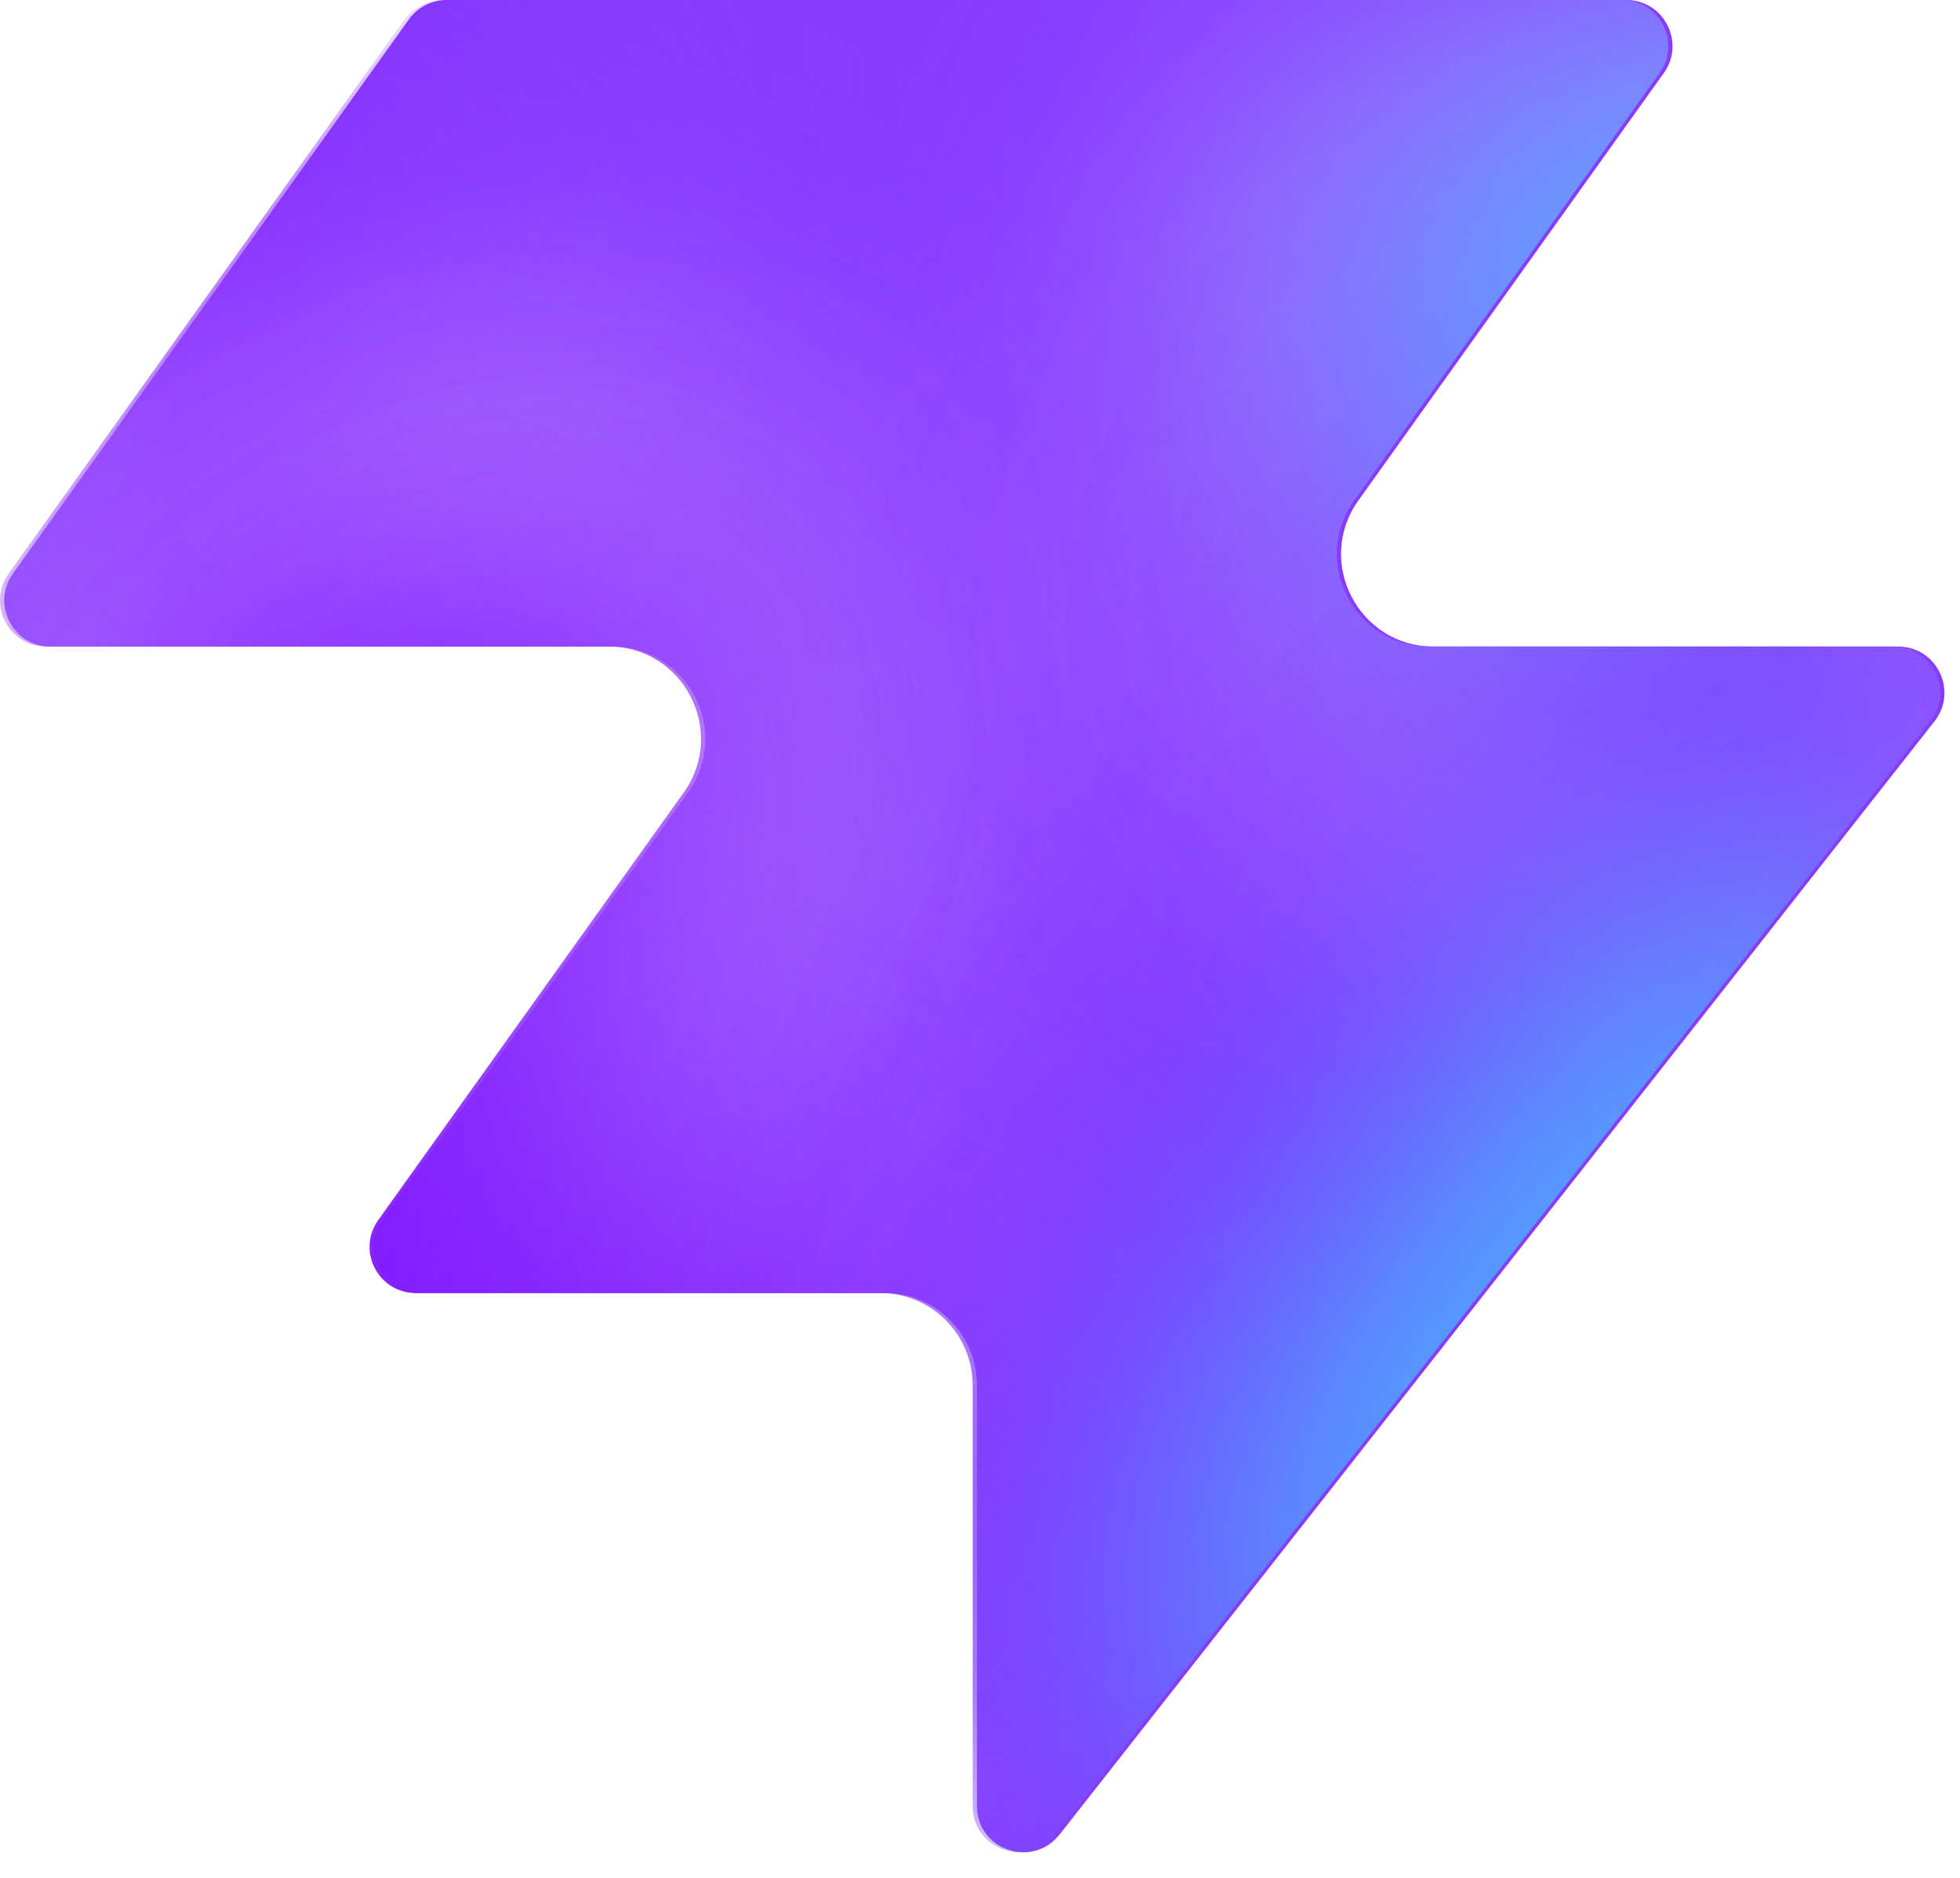
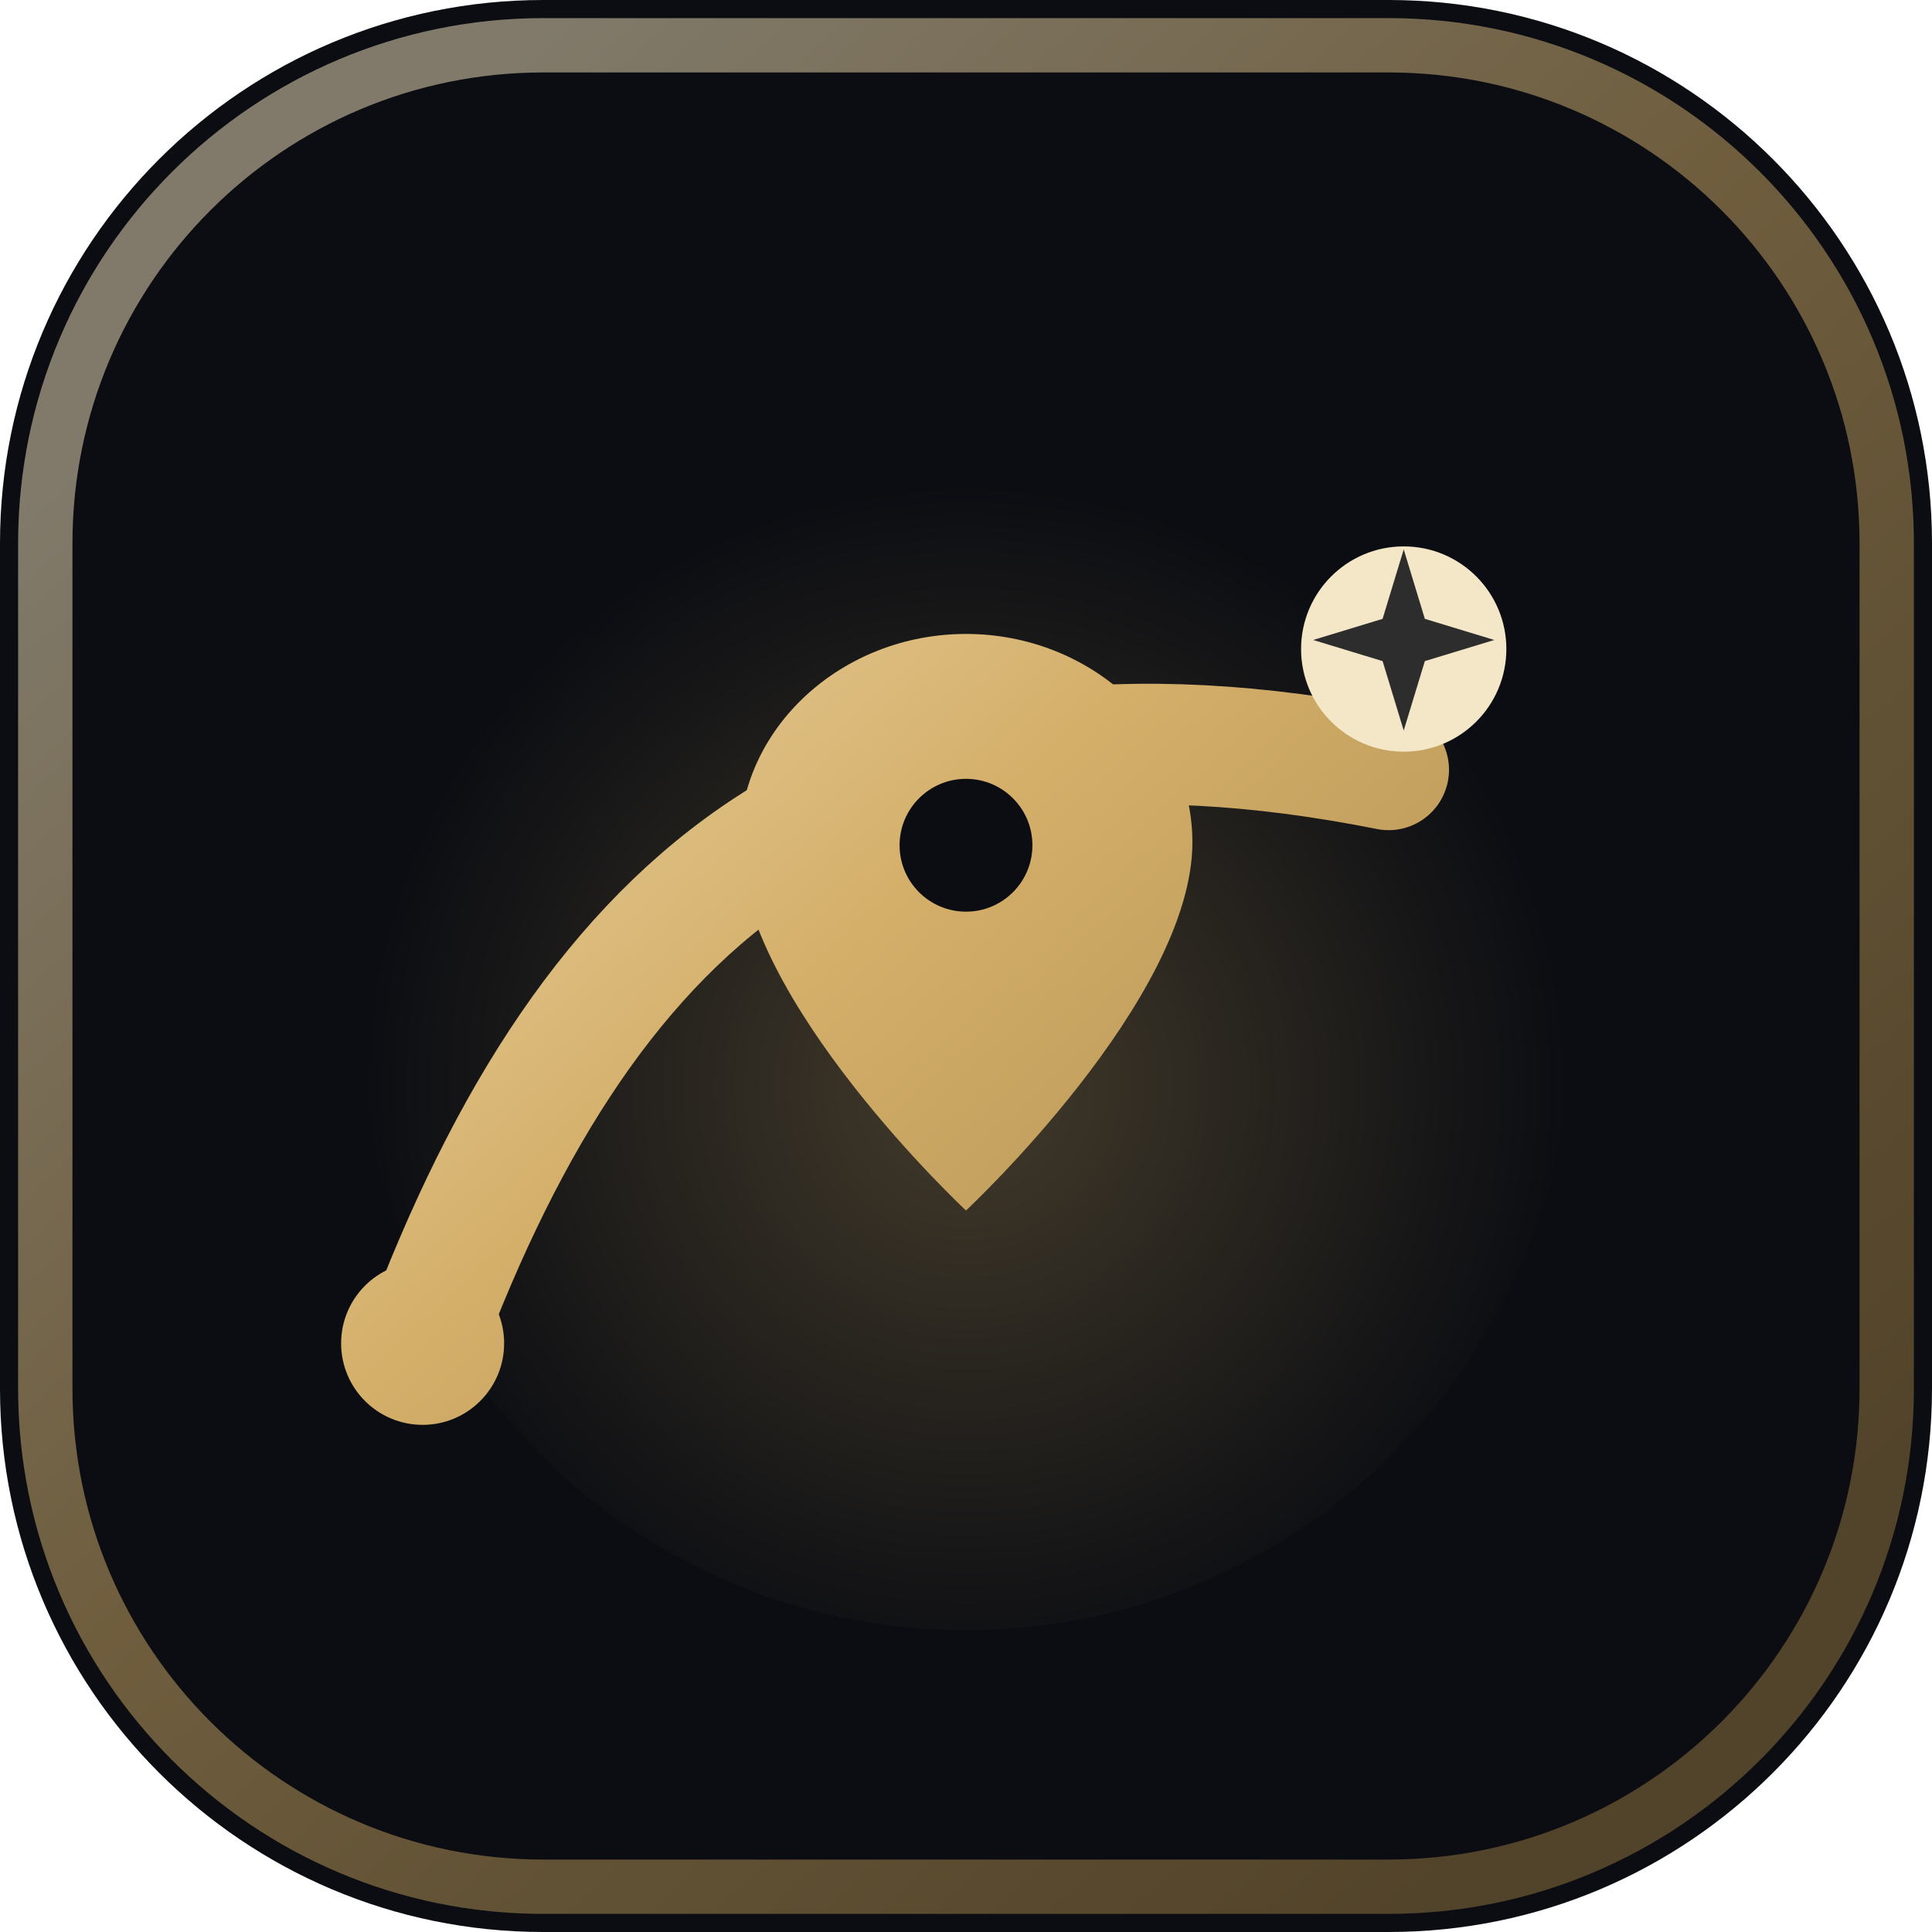
- <svg xmlns="http://www.w3.org/2000/svg" width="48" height="46" fill="none" viewBox="0 0 48 46">
-   <path fill="#863bff" d="M25.946 44.938c-.664.845-2.021.375-2.021-.698V33.937a2.26 2.26 0 0 0-2.262-2.262H10.287c-.92 0-1.456-1.04-.92-1.788l7.48-10.471c1.07-1.497 0-3.578-1.842-3.578H1.237c-.92 0-1.456-1.04-.92-1.788L10.013.474c.214-.297.556-.474.92-.474h28.894c.92 0 1.456 1.04.92 1.788l-7.48 10.471c-1.07 1.498 0 3.579 1.842 3.579h11.377c.943 0 1.473 1.088.89 1.83L25.947 44.94z" style="fill:#863bff;fill:color(display-p3 .525 .23 1);fill-opacity:1" />
-   <mask id="a" width="48" height="46" x="0" y="0" maskUnits="userSpaceOnUse" style="mask-type:alpha">
-     <path fill="#000" d="M25.842 44.938c-.664.844-2.021.375-2.021-.698V33.937a2.26 2.26 0 0 0-2.262-2.262H10.183c-.92 0-1.456-1.04-.92-1.788l7.48-10.471c1.07-1.498 0-3.579-1.842-3.579H1.133c-.92 0-1.456-1.04-.92-1.787L9.91.473c.214-.297.556-.474.92-.474h28.894c.92 0 1.456 1.04.92 1.788l-7.48 10.471c-1.07 1.498 0 3.578 1.842 3.578h11.377c.943 0 1.473 1.088.89 1.832L25.843 44.94z" style="fill:#000;fill-opacity:1" />
-   </mask>
-   <g mask="url(#a)">
-     <g filter="url(#b)">
-       <ellipse cx="5.508" cy="14.704" fill="#ede6ff" rx="5.508" ry="14.704" style="fill:#ede6ff;fill:color(display-p3 .927 .903 1);fill-opacity:1" transform="matrix(.00324 1 1 -.00324 -4.47 31.516)" />
-     </g>
-     <g filter="url(#c)">
-       <ellipse cx="10.399" cy="29.851" fill="#ede6ff" rx="10.399" ry="29.851" style="fill:#ede6ff;fill:color(display-p3 .927 .903 1);fill-opacity:1" transform="matrix(.00324 1 1 -.00324 -39.328 7.883)" />
-     </g>
-     <g filter="url(#d)">
-       <ellipse cx="5.508" cy="30.487" fill="#7e14ff" rx="5.508" ry="30.487" style="fill:#7e14ff;fill:color(display-p3 .492 .077 1);fill-opacity:1" transform="rotate(89.814 -25.913 -14.639)scale(1 -1)" />
-     </g>
-     <g filter="url(#e)">
-       <ellipse cx="5.508" cy="30.599" fill="#7e14ff" rx="5.508" ry="30.599" style="fill:#7e14ff;fill:color(display-p3 .492 .077 1);fill-opacity:1" transform="rotate(89.814 -32.644 -3.334)scale(1 -1)" />
-     </g>
-     <g filter="url(#f)">
-       <ellipse cx="5.508" cy="30.599" fill="#7e14ff" rx="5.508" ry="30.599" style="fill:#7e14ff;fill:color(display-p3 .492 .077 1);fill-opacity:1" transform="matrix(.00324 1 1 -.00324 -34.34 30.47)" />
-     </g>
-     <g filter="url(#g)">
-       <ellipse cx="14.072" cy="22.078" fill="#ede6ff" rx="14.072" ry="22.078" style="fill:#ede6ff;fill:color(display-p3 .927 .903 1);fill-opacity:1" transform="rotate(93.35 24.506 48.493)scale(-1 1)" />
-     </g>
-     <g filter="url(#h)">
-       <ellipse cx="3.47" cy="21.501" fill="#7e14ff" rx="3.47" ry="21.501" style="fill:#7e14ff;fill:color(display-p3 .492 .077 1);fill-opacity:1" transform="rotate(89.009 28.708 47.59)scale(-1 1)" />
-     </g>
-     <g filter="url(#i)">
-       <ellipse cx="3.47" cy="21.501" fill="#7e14ff" rx="3.47" ry="21.501" style="fill:#7e14ff;fill:color(display-p3 .492 .077 1);fill-opacity:1" transform="rotate(89.009 28.708 47.59)scale(-1 1)" />
-     </g>
-     <g filter="url(#j)">
-       <ellipse cx=".387" cy="8.972" fill="#7e14ff" rx="4.407" ry="29.108" style="fill:#7e14ff;fill:color(display-p3 .492 .077 1);fill-opacity:1" transform="rotate(39.51 .387 8.972)" />
-     </g>
-     <g filter="url(#k)">
-       <ellipse cx="47.523" cy="-6.092" fill="#7e14ff" rx="4.407" ry="29.108" style="fill:#7e14ff;fill:color(display-p3 .492 .077 1);fill-opacity:1" transform="rotate(37.892 47.523 -6.092)" />
-     </g>
-     <g filter="url(#l)">
-       <ellipse cx="41.412" cy="6.333" fill="#47bfff" rx="5.971" ry="9.665" style="fill:#47bfff;fill:color(display-p3 .28 .748 1);fill-opacity:1" transform="rotate(37.892 41.412 6.333)" />
-     </g>
-     <g filter="url(#m)">
-       <ellipse cx="-1.879" cy="38.332" fill="#7e14ff" rx="4.407" ry="29.108" style="fill:#7e14ff;fill:color(display-p3 .492 .077 1);fill-opacity:1" transform="rotate(37.892 -1.88 38.332)" />
-     </g>
-     <g filter="url(#n)">
-       <ellipse cx="-1.879" cy="38.332" fill="#7e14ff" rx="4.407" ry="29.108" style="fill:#7e14ff;fill:color(display-p3 .492 .077 1);fill-opacity:1" transform="rotate(37.892 -1.88 38.332)" />
-     </g>
-     <g filter="url(#o)">
-       <ellipse cx="35.651" cy="29.907" fill="#7e14ff" rx="4.407" ry="29.108" style="fill:#7e14ff;fill:color(display-p3 .492 .077 1);fill-opacity:1" transform="rotate(37.892 35.651 29.907)" />
-     </g>
-     <g filter="url(#p)">
-       <ellipse cx="38.418" cy="32.4" fill="#47bfff" rx="5.971" ry="15.297" style="fill:#47bfff;fill:color(display-p3 .28 .748 1);fill-opacity:1" transform="rotate(37.892 38.418 32.4)" />
-     </g>
-   </g>
+ <svg xmlns="http://www.w3.org/2000/svg" viewBox="0 0 32 32" role="img" aria-label="Smart Travel">
  <defs>
-     <filter id="b" width="60.045" height="41.654" x="-19.77" y="16.149" color-interpolation-filters="sRGB" filterUnits="userSpaceOnUse">
-       <feFlood flood-opacity="0" result="BackgroundImageFix" />
-       <feBlend in="SourceGraphic" in2="BackgroundImageFix" result="shape" />
-       <feGaussianBlur result="effect1_foregroundBlur_2002_17158" stdDeviation="7.659" />
-     </filter>
-     <filter id="c" width="90.34" height="51.437" x="-54.613" y="-7.533" color-interpolation-filters="sRGB" filterUnits="userSpaceOnUse">
-       <feFlood flood-opacity="0" result="BackgroundImageFix" />
-       <feBlend in="SourceGraphic" in2="BackgroundImageFix" result="shape" />
-       <feGaussianBlur result="effect1_foregroundBlur_2002_17158" stdDeviation="7.659" />
-     </filter>
-     <filter id="d" width="79.355" height="29.4" x="-49.64" y="2.03" color-interpolation-filters="sRGB" filterUnits="userSpaceOnUse">
-       <feFlood flood-opacity="0" result="BackgroundImageFix" />
-       <feBlend in="SourceGraphic" in2="BackgroundImageFix" result="shape" />
-       <feGaussianBlur result="effect1_foregroundBlur_2002_17158" stdDeviation="4.596" />
-     </filter>
-     <filter id="e" width="79.579" height="29.4" x="-45.045" y="20.029" color-interpolation-filters="sRGB" filterUnits="userSpaceOnUse">
-       <feFlood flood-opacity="0" result="BackgroundImageFix" />
-       <feBlend in="SourceGraphic" in2="BackgroundImageFix" result="shape" />
-       <feGaussianBlur result="effect1_foregroundBlur_2002_17158" stdDeviation="4.596" />
-     </filter>
-     <filter id="f" width="79.579" height="29.4" x="-43.513" y="21.178" color-interpolation-filters="sRGB" filterUnits="userSpaceOnUse">
-       <feFlood flood-opacity="0" result="BackgroundImageFix" />
-       <feBlend in="SourceGraphic" in2="BackgroundImageFix" result="shape" />
-       <feGaussianBlur result="effect1_foregroundBlur_2002_17158" stdDeviation="4.596" />
-     </filter>
-     <filter id="g" width="74.749" height="58.852" x="15.756" y="-17.901" color-interpolation-filters="sRGB" filterUnits="userSpaceOnUse">
-       <feFlood flood-opacity="0" result="BackgroundImageFix" />
-       <feBlend in="SourceGraphic" in2="BackgroundImageFix" result="shape" />
-       <feGaussianBlur result="effect1_foregroundBlur_2002_17158" stdDeviation="7.659" />
-     </filter>
-     <filter id="h" width="61.377" height="25.362" x="23.548" y="2.284" color-interpolation-filters="sRGB" filterUnits="userSpaceOnUse">
-       <feFlood flood-opacity="0" result="BackgroundImageFix" />
-       <feBlend in="SourceGraphic" in2="BackgroundImageFix" result="shape" />
-       <feGaussianBlur result="effect1_foregroundBlur_2002_17158" stdDeviation="4.596" />
-     </filter>
-     <filter id="i" width="61.377" height="25.362" x="23.548" y="2.284" color-interpolation-filters="sRGB" filterUnits="userSpaceOnUse">
-       <feFlood flood-opacity="0" result="BackgroundImageFix" />
-       <feBlend in="SourceGraphic" in2="BackgroundImageFix" result="shape" />
-       <feGaussianBlur result="effect1_foregroundBlur_2002_17158" stdDeviation="4.596" />
-     </filter>
-     <filter id="j" width="56.045" height="63.649" x="-27.636" y="-22.853" color-interpolation-filters="sRGB" filterUnits="userSpaceOnUse">
-       <feFlood flood-opacity="0" result="BackgroundImageFix" />
-       <feBlend in="SourceGraphic" in2="BackgroundImageFix" result="shape" />
-       <feGaussianBlur result="effect1_foregroundBlur_2002_17158" stdDeviation="4.596" />
-     </filter>
-     <filter id="k" width="54.814" height="64.646" x="20.116" y="-38.415" color-interpolation-filters="sRGB" filterUnits="userSpaceOnUse">
-       <feFlood flood-opacity="0" result="BackgroundImageFix" />
-       <feBlend in="SourceGraphic" in2="BackgroundImageFix" result="shape" />
-       <feGaussianBlur result="effect1_foregroundBlur_2002_17158" stdDeviation="4.596" />
-     </filter>
-     <filter id="l" width="33.541" height="35.313" x="24.641" y="-11.323" color-interpolation-filters="sRGB" filterUnits="userSpaceOnUse">
-       <feFlood flood-opacity="0" result="BackgroundImageFix" />
-       <feBlend in="SourceGraphic" in2="BackgroundImageFix" result="shape" />
-       <feGaussianBlur result="effect1_foregroundBlur_2002_17158" stdDeviation="4.596" />
-     </filter>
-     <filter id="m" width="54.814" height="64.646" x="-29.286" y="6.009" color-interpolation-filters="sRGB" filterUnits="userSpaceOnUse">
-       <feFlood flood-opacity="0" result="BackgroundImageFix" />
-       <feBlend in="SourceGraphic" in2="BackgroundImageFix" result="shape" />
-       <feGaussianBlur result="effect1_foregroundBlur_2002_17158" stdDeviation="4.596" />
-     </filter>
-     <filter id="n" width="54.814" height="64.646" x="-29.286" y="6.009" color-interpolation-filters="sRGB" filterUnits="userSpaceOnUse">
-       <feFlood flood-opacity="0" result="BackgroundImageFix" />
-       <feBlend in="SourceGraphic" in2="BackgroundImageFix" result="shape" />
-       <feGaussianBlur result="effect1_foregroundBlur_2002_17158" stdDeviation="4.596" />
-     </filter>
-     <filter id="o" width="54.814" height="64.646" x="8.244" y="-2.416" color-interpolation-filters="sRGB" filterUnits="userSpaceOnUse">
-       <feFlood flood-opacity="0" result="BackgroundImageFix" />
-       <feBlend in="SourceGraphic" in2="BackgroundImageFix" result="shape" />
-       <feGaussianBlur result="effect1_foregroundBlur_2002_17158" stdDeviation="4.596" />
-     </filter>
-     <filter id="p" width="39.409" height="43.623" x="18.713" y="10.588" color-interpolation-filters="sRGB" filterUnits="userSpaceOnUse">
-       <feFlood flood-opacity="0" result="BackgroundImageFix" />
-       <feBlend in="SourceGraphic" in2="BackgroundImageFix" result="shape" />
-       <feGaussianBlur result="effect1_foregroundBlur_2002_17158" stdDeviation="4.596" />
-     </filter>
+     <linearGradient id="gold" x1="5" y1="4" x2="27" y2="28" gradientUnits="userSpaceOnUse">
+       <stop offset="0%" stop-color="#F7E8C3" />
+       <stop offset="45%" stop-color="#D4AF6A" />
+       <stop offset="100%" stop-color="#9A7B42" />
+     </linearGradient>
+     <radialGradient id="glow" cx="50%" cy="55%" r="50%">
+       <stop offset="0%" stop-color="#D4AF6A" stop-opacity="0.28" />
+       <stop offset="100%" stop-color="#D4AF6A" stop-opacity="0" />
+     </radialGradient>
  </defs>
+   <rect width="32" height="32" rx="9" fill="#0B0D12" />
+   <rect x="0.75" y="0.75" width="30.5" height="30.5" rx="8.25" fill="none" stroke="url(#gold)" stroke-width="0.9" opacity="0.5" />
+   <circle cx="16" cy="17" r="10" fill="url(#glow)" />
+   <path d="M7 22.25c2.8-7.5 7.2-11.25 16-9.5" fill="none" stroke="url(#gold)" stroke-width="2" stroke-linecap="round" />
+   <circle cx="7" cy="22.25" r="1.35" fill="url(#gold)" />
+   <path d="M16 10.5c-2.05 0-3.75 1.55-3.75 3.45 0 2.6 3.75 6.1 3.75 6.1s3.75-3.5 3.75-6.1c0-1.9-1.7-3.45-3.75-3.45z" fill="url(#gold)" />
+   <circle cx="16" cy="14" r="1.1" fill="#0B0D12" />
+   <circle cx="23.25" cy="10.75" r="1.7" fill="#F4E7C8" />
+   <path d="M23.25 9.1l.35 1.15 1.15.35-1.15.35-.35 1.15-.35-1.15-1.15-.35 1.15-.35z" fill="#0B0D12" opacity="0.85" />
</svg>
